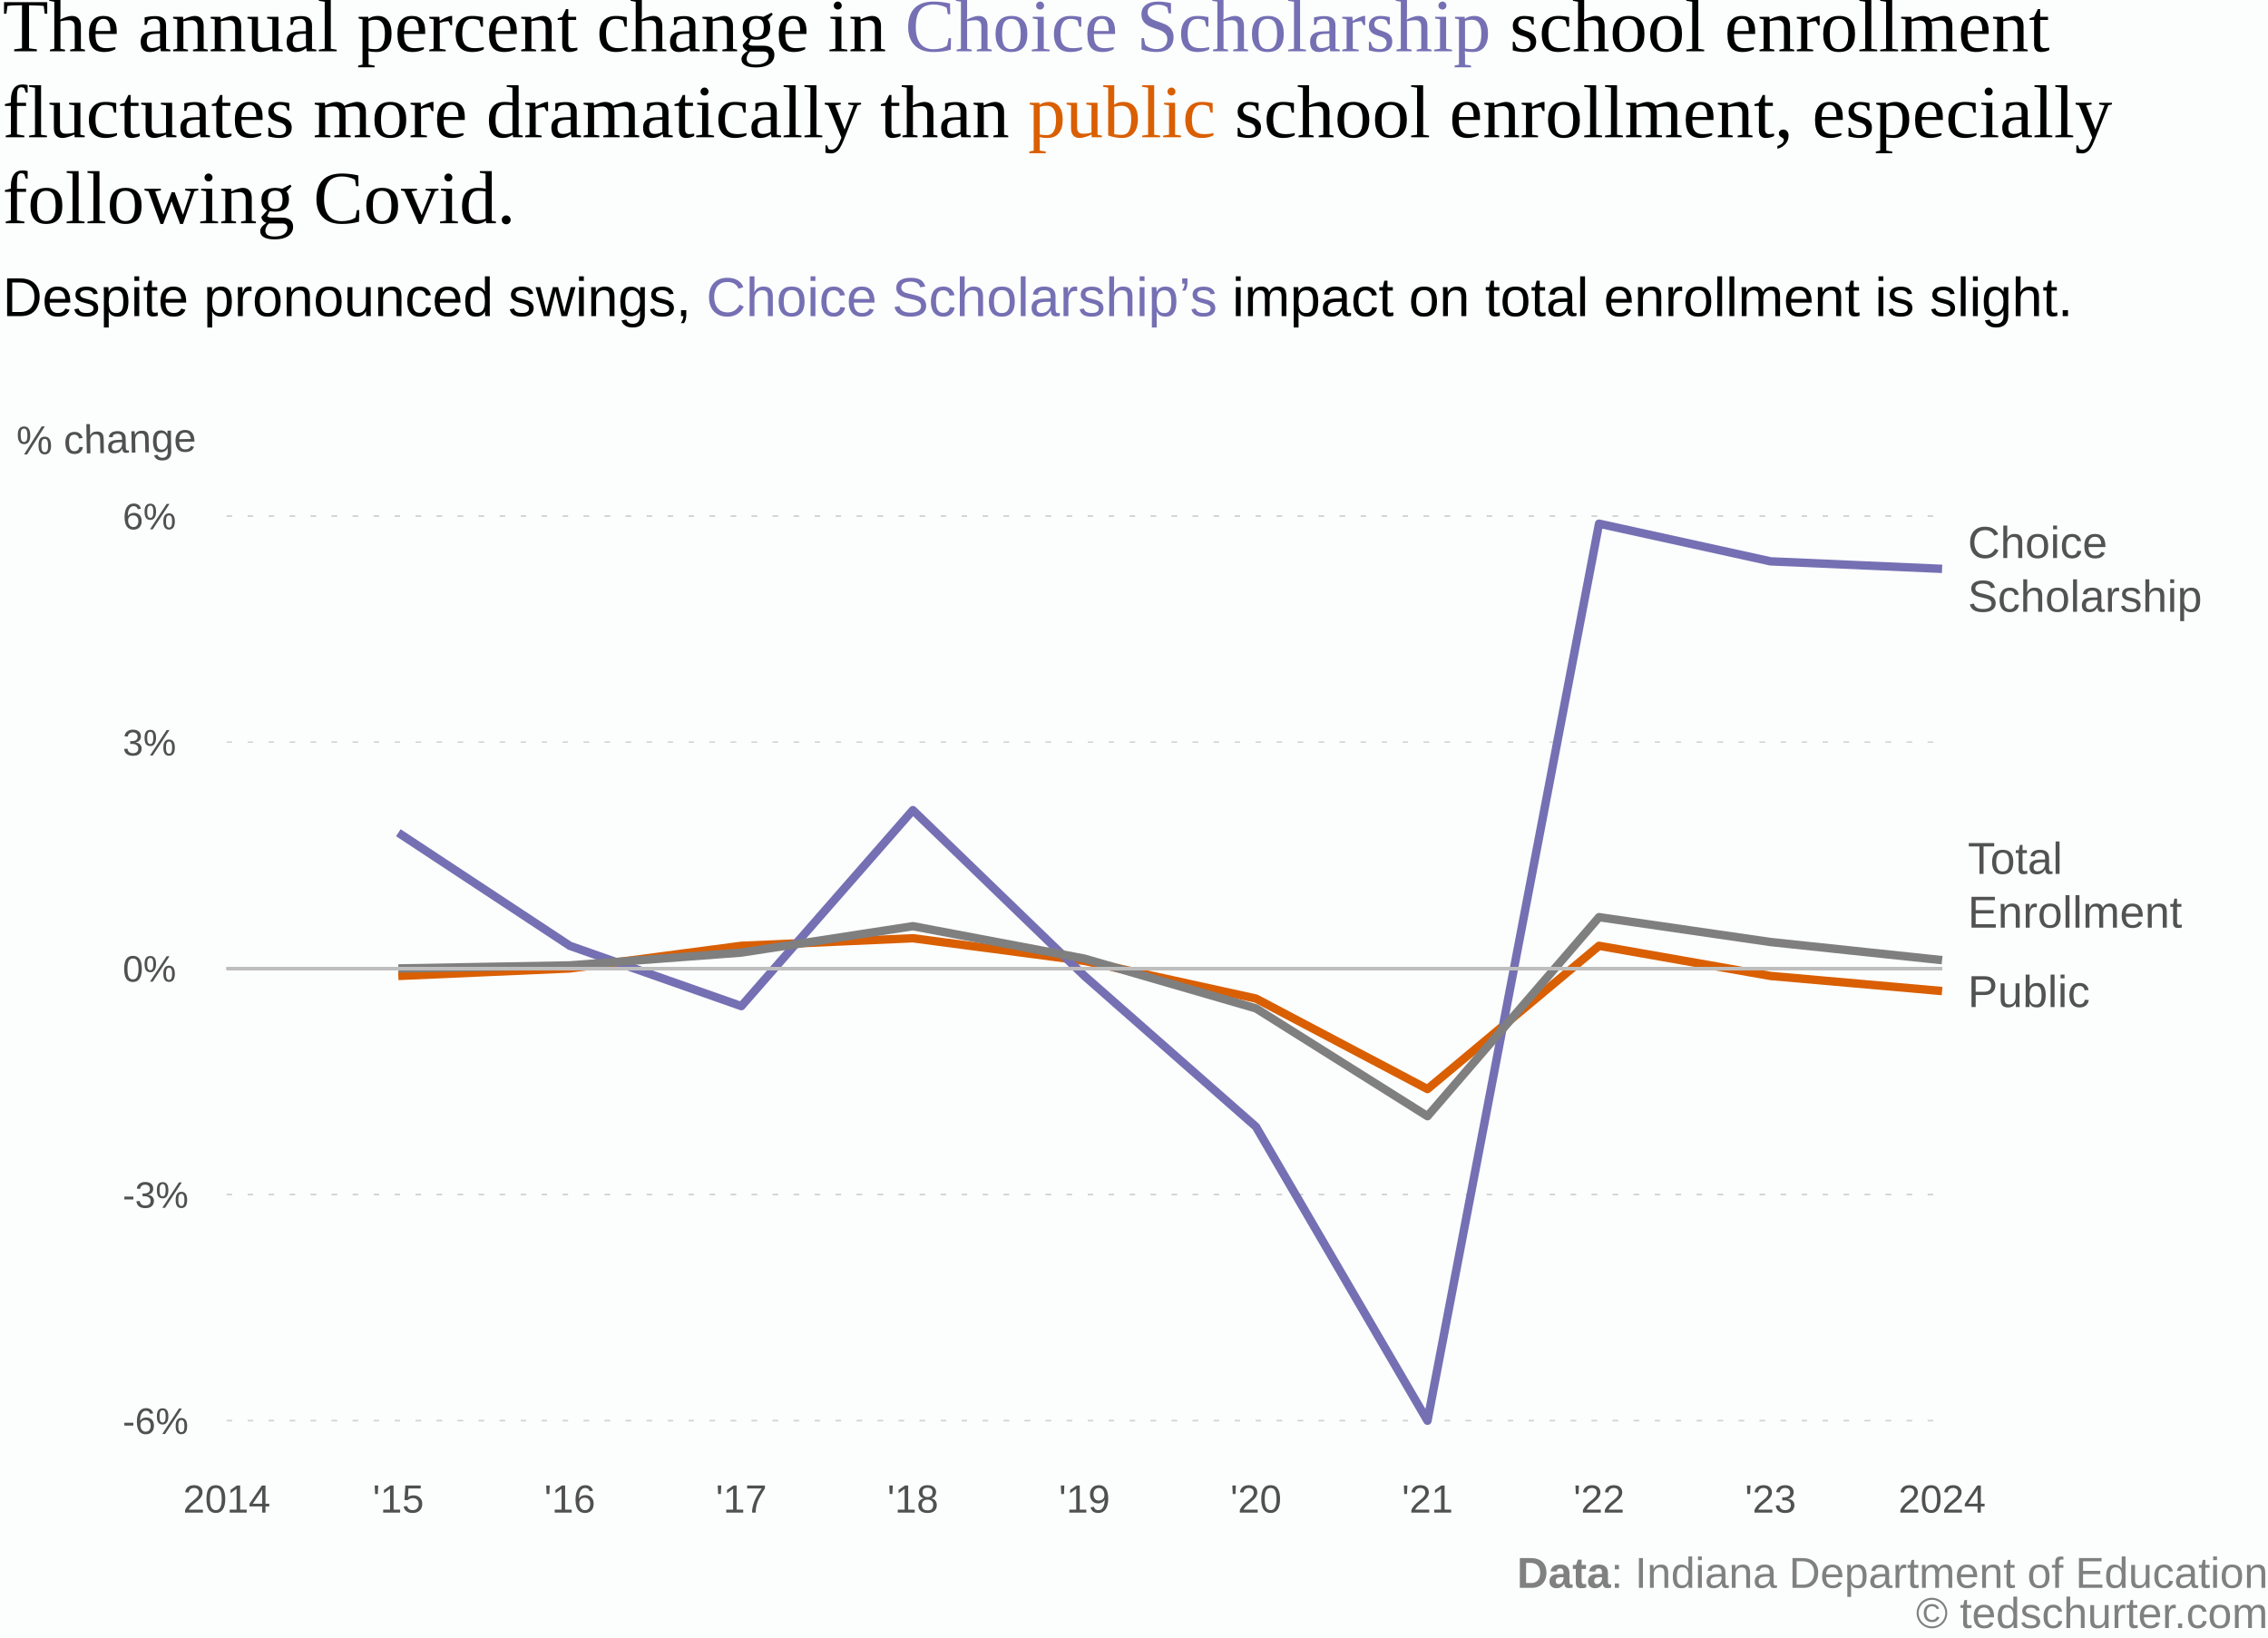
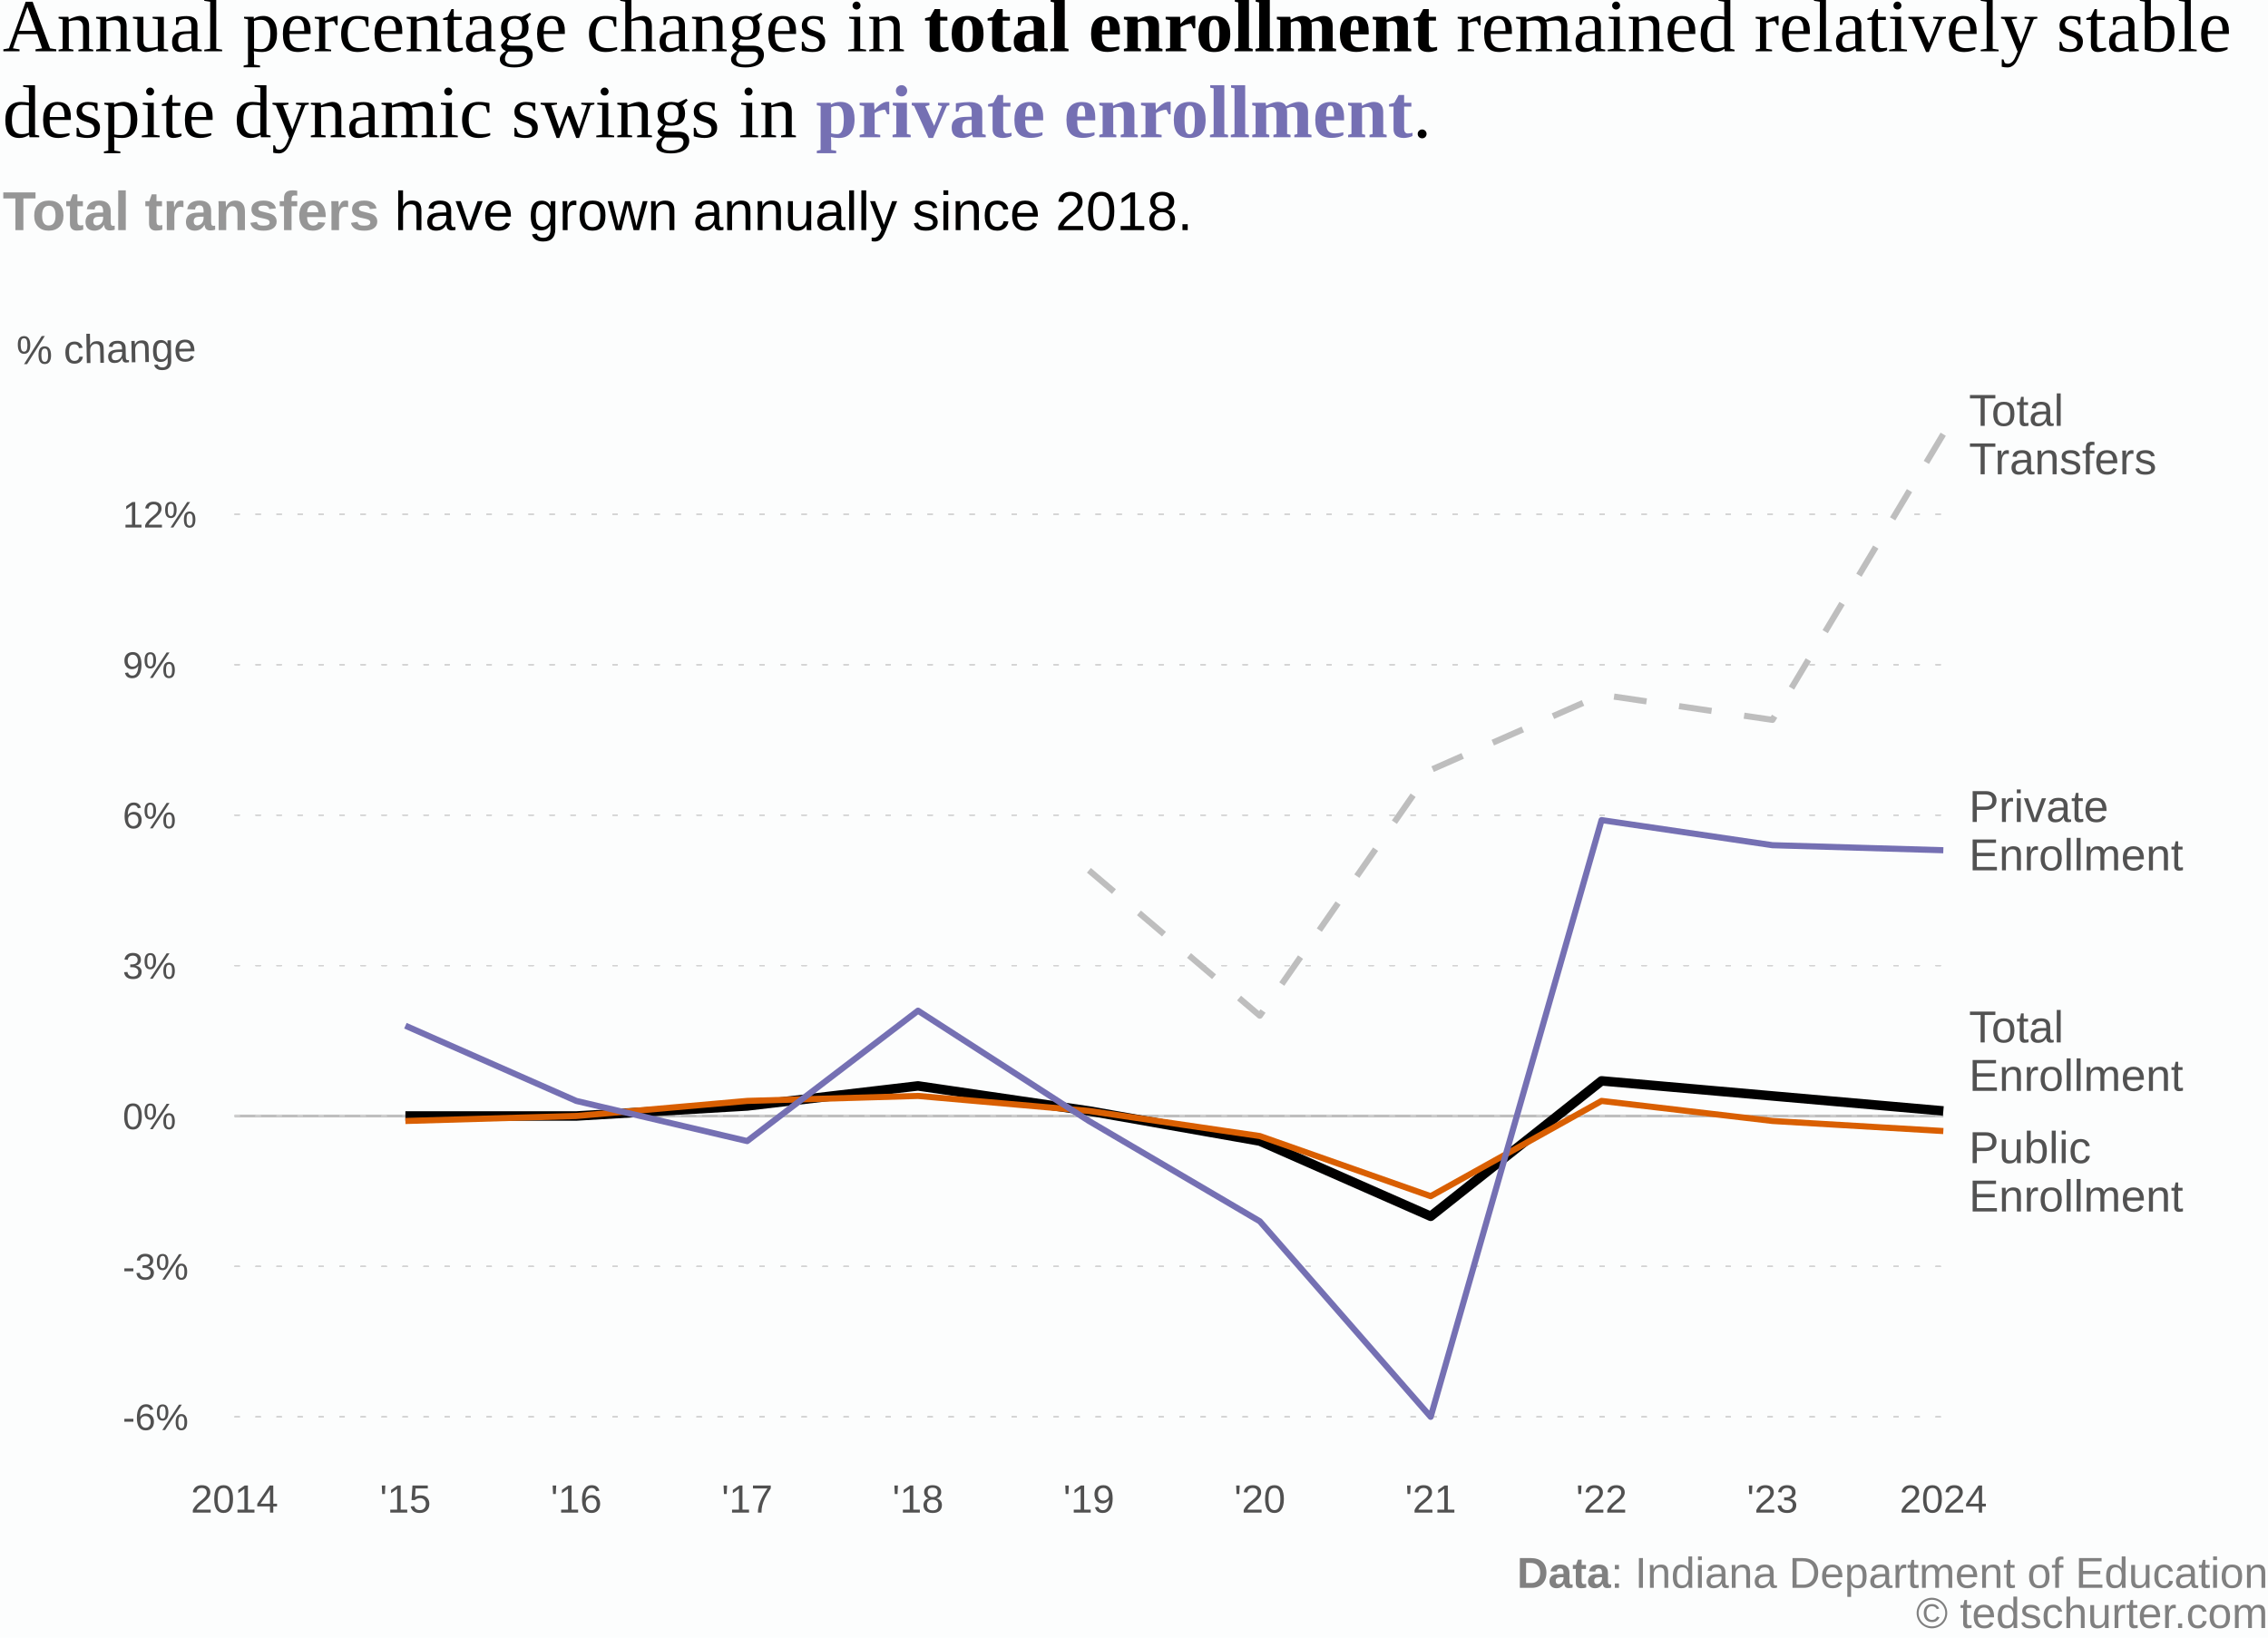
<svg xmlns="http://www.w3.org/2000/svg" class="svglite" width="432.00pt" height="312.00pt" viewBox="0 0 432.00 312.00">
  <defs>
    <style type="text/css">
    .svglite line, .svglite polyline, .svglite polygon, .svglite path, .svglite rect, .svglite circle {
      fill: none;
      stroke: #000000;
      stroke-linecap: round;
      stroke-linejoin: round;
      stroke-miterlimit: 10.00;
    }
    .svglite text {
      white-space: pre;
    }
  </style>
  </defs>
  <rect width="100%" height="100%" style="stroke: none; fill: #FCFDFD;" />
  <defs>
    <clipPath id="cpMC4wMHw0MzIuMDB8MC4wMHwzMTIuMDA=">
      <rect x="0.00" y="0.00" width="432.00" height="312.00" />
    </clipPath>
  </defs>
  <g clip-path="url(#cpMC4wMHw0MzIuMDB8MC4wMHwzMTIuMDA=)">
-     <rect x="0.00" y="0.00" width="432.00" height="312.00" style="stroke-width: 1.07; stroke: none; fill: #FCFDFD;" />
+     <rect x="0.00" y="-0" width="432.00" height="312.00" style="stroke-width: 1.07; stroke: none; fill: #FCFDFD;" />
  </g>
  <defs>
-     <clipPath id="cpMTguNjl8NDMyLjAwfDg5LjcxfDI3OS4zMA==">
-       <rect x="18.69" y="89.71" width="413.31" height="189.59" />
+     <clipPath id="cpMjAuMjZ8NDMyLjAwfDczLjMzfDI3OS4zMA==">
+       <rect x="20.26" y="73.33" width="411.74" height="205.97" />
    </clipPath>
  </defs>
-   <g clip-path="url(#cpMTguNjl8NDMyLjAwfDg5LjcxfDI3OS4zMA==)">
-     <rect x="18.69" y="89.71" width="413.31" height="189.59" style="stroke-width: 1.07; stroke: none; fill: #FCFDFD;" />
-     <line x1="43.19" y1="270.68" x2="369.92" y2="270.68" style="stroke-width: 0.21; stroke: #D3D3D3; stroke-dasharray: 1.00,3.00; stroke-linecap: butt;" />
-     <line x1="43.19" y1="227.60" x2="369.92" y2="227.60" style="stroke-width: 0.21; stroke: #D3D3D3; stroke-dasharray: 1.00,3.00; stroke-linecap: butt;" />
-     <line x1="43.19" y1="184.51" x2="369.92" y2="184.51" style="stroke-width: 0.21; stroke: #D3D3D3; stroke-dasharray: 1.00,3.00; stroke-linecap: butt;" />
-     <line x1="43.19" y1="141.42" x2="369.92" y2="141.42" style="stroke-width: 0.21; stroke: #D3D3D3; stroke-dasharray: 1.00,3.00; stroke-linecap: butt;" />
-     <line x1="43.19" y1="98.33" x2="369.92" y2="98.33" style="stroke-width: 0.21; stroke: #D3D3D3; stroke-dasharray: 1.00,3.00; stroke-linecap: butt;" />
-     <line x1="43.19" y1="270.68" x2="369.92" y2="270.68" style="stroke-width: 0.21; stroke: #D3D3D3; stroke-dasharray: 1.00,3.00; stroke-linecap: butt;" />
-     <line x1="43.19" y1="227.60" x2="369.92" y2="227.60" style="stroke-width: 0.21; stroke: #D3D3D3; stroke-dasharray: 1.00,3.00; stroke-linecap: butt;" />
-     <line x1="43.19" y1="184.51" x2="369.92" y2="184.51" style="stroke-width: 0.21; stroke: #D3D3D3; stroke-dasharray: 1.00,3.00; stroke-linecap: butt;" />
-     <line x1="43.19" y1="141.42" x2="369.92" y2="141.42" style="stroke-width: 0.21; stroke: #D3D3D3; stroke-dasharray: 1.00,3.00; stroke-linecap: butt;" />
-     <line x1="43.19" y1="98.33" x2="369.92" y2="98.33" style="stroke-width: 0.21; stroke: #D3D3D3; stroke-dasharray: 1.00,3.00; stroke-linecap: butt;" />
-     <line x1="43.19" y1="270.68" x2="369.92" y2="270.68" style="stroke-width: 0.21; stroke: #D3D3D3; stroke-dasharray: 1.00,3.00; stroke-linecap: butt;" />
-     <line x1="43.19" y1="227.60" x2="369.92" y2="227.60" style="stroke-width: 0.21; stroke: #D3D3D3; stroke-dasharray: 1.00,3.00; stroke-linecap: butt;" />
-     <line x1="43.19" y1="184.51" x2="369.92" y2="184.51" style="stroke-width: 0.21; stroke: #D3D3D3; stroke-dasharray: 1.00,3.00; stroke-linecap: butt;" />
-     <line x1="43.19" y1="141.42" x2="369.92" y2="141.42" style="stroke-width: 0.21; stroke: #D3D3D3; stroke-dasharray: 1.00,3.00; stroke-linecap: butt;" />
-     <line x1="43.19" y1="98.33" x2="369.92" y2="98.33" style="stroke-width: 0.21; stroke: #D3D3D3; stroke-dasharray: 1.00,3.00; stroke-linecap: butt;" />
-     <line x1="43.19" y1="270.68" x2="369.92" y2="270.68" style="stroke-width: 0.21; stroke: #D3D3D3; stroke-dasharray: 1.00,3.00; stroke-linecap: butt;" />
-     <line x1="43.19" y1="227.60" x2="369.92" y2="227.60" style="stroke-width: 0.21; stroke: #D3D3D3; stroke-dasharray: 1.00,3.00; stroke-linecap: butt;" />
-     <line x1="43.19" y1="184.51" x2="369.92" y2="184.51" style="stroke-width: 0.21; stroke: #D3D3D3; stroke-dasharray: 1.00,3.00; stroke-linecap: butt;" />
-     <line x1="43.19" y1="141.42" x2="369.92" y2="141.42" style="stroke-width: 0.21; stroke: #D3D3D3; stroke-dasharray: 1.00,3.00; stroke-linecap: butt;" />
-     <line x1="43.19" y1="98.33" x2="369.92" y2="98.33" style="stroke-width: 0.21; stroke: #D3D3D3; stroke-dasharray: 1.00,3.00; stroke-linecap: butt;" />
-     <polyline points="75.87,185.94 108.54,184.51 141.21,180.20 173.88,178.76 206.56,183.07 239.23,190.25 271.90,207.49 304.58,180.20 337.25,185.94 369.92,188.82 " style="stroke-width: 1.60; stroke: #D95F02; stroke-linecap: butt;" />
-     <polyline points="75.87,158.65 108.54,180.20 141.21,191.69 173.88,154.35 206.56,185.94 239.23,214.67 271.90,270.68 304.58,99.77 337.25,106.95 369.92,108.38 " style="stroke-width: 1.60; stroke: #7570B3; stroke-linecap: butt;" />
-     <polyline points="75.87,184.51 108.54,183.93 141.21,181.49 173.88,176.46 206.56,182.64 239.23,192.12 271.90,212.66 304.58,174.74 337.25,179.48 369.92,182.93 " style="stroke-width: 1.60; stroke: #7F7F7F; stroke-linecap: butt;" />
-     <line x1="43.19" y1="184.51" x2="369.92" y2="184.51" style="stroke-width: 0.53; stroke: #BEBEBE; stroke-linecap: butt;" />
-     <line x1="43.19" y1="184.51" x2="369.92" y2="184.51" style="stroke-width: 0.53; stroke: #BEBEBE; stroke-linecap: butt;" />
-     <line x1="43.19" y1="184.51" x2="369.92" y2="184.51" style="stroke-width: 0.53; stroke: #BEBEBE; stroke-linecap: butt;" />
-     <line x1="43.19" y1="184.51" x2="369.92" y2="184.51" style="stroke-width: 0.53; stroke: #BEBEBE; stroke-linecap: butt;" />
-     <line x1="43.19" y1="184.51" x2="369.92" y2="184.51" style="stroke-width: 0.53; stroke: #BEBEBE; stroke-linecap: butt;" />
-     <line x1="43.19" y1="184.51" x2="369.92" y2="184.51" style="stroke-width: 0.53; stroke: #BEBEBE; stroke-linecap: butt;" />
-     <line x1="43.19" y1="184.51" x2="369.92" y2="184.51" style="stroke-width: 0.53; stroke: #BEBEBE; stroke-linecap: butt;" />
-     <line x1="43.19" y1="184.51" x2="369.92" y2="184.51" style="stroke-width: 0.53; stroke: #BEBEBE; stroke-linecap: butt;" />
-     <line x1="43.19" y1="184.51" x2="369.92" y2="184.51" style="stroke-width: 0.53; stroke: #BEBEBE; stroke-linecap: butt;" />
-     <line x1="43.19" y1="184.51" x2="369.92" y2="184.51" style="stroke-width: 0.53; stroke: #BEBEBE; stroke-linecap: butt;" />
-     <line x1="43.19" y1="184.51" x2="369.92" y2="184.51" style="stroke-width: 0.53; stroke: #BEBEBE; stroke-linecap: butt;" />
-     <line x1="43.19" y1="184.51" x2="369.92" y2="184.51" style="stroke-width: 0.53; stroke: #BEBEBE; stroke-linecap: butt;" />
-     <line x1="43.19" y1="184.51" x2="369.92" y2="184.51" style="stroke-width: 0.53; stroke: #BEBEBE; stroke-linecap: butt;" />
-     <line x1="43.19" y1="184.51" x2="369.92" y2="184.51" style="stroke-width: 0.53; stroke: #BEBEBE; stroke-linecap: butt;" />
-     <line x1="43.19" y1="184.51" x2="369.92" y2="184.51" style="stroke-width: 0.53; stroke: #BEBEBE; stroke-linecap: butt;" />
-     <line x1="43.19" y1="184.51" x2="369.92" y2="184.51" style="stroke-width: 0.53; stroke: #BEBEBE; stroke-linecap: butt;" />
-     <line x1="43.19" y1="184.51" x2="369.92" y2="184.51" style="stroke-width: 0.53; stroke: #BEBEBE; stroke-linecap: butt;" />
-     <line x1="43.19" y1="184.51" x2="369.92" y2="184.51" style="stroke-width: 0.53; stroke: #BEBEBE; stroke-linecap: butt;" />
-     <line x1="43.19" y1="184.51" x2="369.92" y2="184.51" style="stroke-width: 0.53; stroke: #BEBEBE; stroke-linecap: butt;" />
-     <line x1="43.19" y1="184.51" x2="369.92" y2="184.51" style="stroke-width: 0.53; stroke: #BEBEBE; stroke-linecap: butt;" />
-     <line x1="43.19" y1="184.51" x2="369.92" y2="184.51" style="stroke-width: 0.53; stroke: #BEBEBE; stroke-linecap: butt;" />
-     <line x1="43.19" y1="184.51" x2="369.92" y2="184.51" style="stroke-width: 0.53; stroke: #BEBEBE; stroke-linecap: butt;" />
-     <text x="374.82" y="191.87" style="font-size: 8.54px;fill: #525252; font-family: &quot;Arial&quot;;" textLength="23.23px" lengthAdjust="spacingAndGlyphs">Public</text>
-     <text x="374.82" y="106.32" style="font-size: 8.54px;fill: #525252; font-family: &quot;Arial&quot;;" textLength="26.56px" lengthAdjust="spacingAndGlyphs">Choice</text>
-     <text x="374.82" y="116.56" style="font-size: 8.54px;fill: #525252; font-family: &quot;Arial&quot;;" textLength="44.58px" lengthAdjust="spacingAndGlyphs">Scholarship</text>
-     <text x="374.82" y="166.50" style="font-size: 8.54px;fill: #525252; font-family: &quot;Arial&quot;;" textLength="18.02px" lengthAdjust="spacingAndGlyphs">Total</text>
-     <text x="374.82" y="176.74" style="font-size: 8.54px;fill: #525252; font-family: &quot;Arial&quot;;" textLength="40.77px" lengthAdjust="spacingAndGlyphs">Enrollment</text>
+   <g clip-path="url(#cpMjAuMjZ8NDMyLjAwfDczLjMzfDI3OS4zMA==)">
+     <rect x="20.26" y="73.33" width="411.74" height="205.97" style="stroke-width: 1.07; stroke: none; fill: #FCFDFD;" />
+     <line x1="44.67" y1="212.62" x2="370.16" y2="212.62" style="stroke-width: 0.53; stroke: #BEBEBE; stroke-linecap: butt;" />
+     <line x1="44.67" y1="269.94" x2="370.16" y2="269.94" style="stroke-width: 0.21; stroke: #D3D3D3; stroke-dasharray: 1.00,3.00; stroke-linecap: butt;" />
+     <line x1="44.67" y1="241.28" x2="370.16" y2="241.28" style="stroke-width: 0.21; stroke: #D3D3D3; stroke-dasharray: 1.00,3.00; stroke-linecap: butt;" />
+     <line x1="44.67" y1="212.62" x2="370.16" y2="212.62" style="stroke-width: 0.21; stroke: #D3D3D3; stroke-dasharray: 1.00,3.00; stroke-linecap: butt;" />
+     <line x1="44.67" y1="183.96" x2="370.16" y2="183.96" style="stroke-width: 0.21; stroke: #D3D3D3; stroke-dasharray: 1.00,3.00; stroke-linecap: butt;" />
+     <line x1="44.67" y1="155.30" x2="370.16" y2="155.30" style="stroke-width: 0.21; stroke: #D3D3D3; stroke-dasharray: 1.00,3.00; stroke-linecap: butt;" />
+     <line x1="44.67" y1="126.64" x2="370.16" y2="126.64" style="stroke-width: 0.21; stroke: #D3D3D3; stroke-dasharray: 1.00,3.00; stroke-linecap: butt;" />
+     <line x1="44.67" y1="97.98" x2="370.16" y2="97.98" style="stroke-width: 0.21; stroke: #D3D3D3; stroke-dasharray: 1.00,3.00; stroke-linecap: butt;" />
+     <line x1="44.67" y1="269.94" x2="370.16" y2="269.94" style="stroke-width: 0.21; stroke: #D3D3D3; stroke-dasharray: 1.00,3.00; stroke-linecap: butt;" />
+     <line x1="44.67" y1="241.28" x2="370.16" y2="241.28" style="stroke-width: 0.21; stroke: #D3D3D3; stroke-dasharray: 1.00,3.00; stroke-linecap: butt;" />
+     <line x1="44.67" y1="212.62" x2="370.16" y2="212.62" style="stroke-width: 0.21; stroke: #D3D3D3; stroke-dasharray: 1.00,3.00; stroke-linecap: butt;" />
+     <line x1="44.67" y1="183.96" x2="370.16" y2="183.96" style="stroke-width: 0.21; stroke: #D3D3D3; stroke-dasharray: 1.00,3.00; stroke-linecap: butt;" />
+     <line x1="44.67" y1="155.30" x2="370.16" y2="155.30" style="stroke-width: 0.21; stroke: #D3D3D3; stroke-dasharray: 1.00,3.00; stroke-linecap: butt;" />
+     <line x1="44.67" y1="126.64" x2="370.16" y2="126.64" style="stroke-width: 0.21; stroke: #D3D3D3; stroke-dasharray: 1.00,3.00; stroke-linecap: butt;" />
+     <line x1="44.67" y1="97.98" x2="370.16" y2="97.98" style="stroke-width: 0.21; stroke: #D3D3D3; stroke-dasharray: 1.00,3.00; stroke-linecap: butt;" />
+     <line x1="44.67" y1="269.94" x2="370.16" y2="269.94" style="stroke-width: 0.21; stroke: #D3D3D3; stroke-dasharray: 1.00,3.00; stroke-linecap: butt;" />
+     <line x1="44.67" y1="241.28" x2="370.16" y2="241.28" style="stroke-width: 0.21; stroke: #D3D3D3; stroke-dasharray: 1.00,3.00; stroke-linecap: butt;" />
+     <line x1="44.67" y1="212.62" x2="370.16" y2="212.62" style="stroke-width: 0.21; stroke: #D3D3D3; stroke-dasharray: 1.00,3.00; stroke-linecap: butt;" />
+     <line x1="44.67" y1="183.96" x2="370.16" y2="183.96" style="stroke-width: 0.21; stroke: #D3D3D3; stroke-dasharray: 1.00,3.00; stroke-linecap: butt;" />
+     <line x1="44.67" y1="155.30" x2="370.16" y2="155.30" style="stroke-width: 0.21; stroke: #D3D3D3; stroke-dasharray: 1.00,3.00; stroke-linecap: butt;" />
+     <line x1="44.67" y1="126.64" x2="370.16" y2="126.64" style="stroke-width: 0.21; stroke: #D3D3D3; stroke-dasharray: 1.00,3.00; stroke-linecap: butt;" />
+     <line x1="44.67" y1="97.98" x2="370.16" y2="97.98" style="stroke-width: 0.21; stroke: #D3D3D3; stroke-dasharray: 1.00,3.00; stroke-linecap: butt;" />
+     <line x1="44.67" y1="269.94" x2="370.16" y2="269.94" style="stroke-width: 0.21; stroke: #D3D3D3; stroke-dasharray: 1.00,3.00; stroke-linecap: butt;" />
+     <line x1="44.67" y1="241.28" x2="370.16" y2="241.28" style="stroke-width: 0.21; stroke: #D3D3D3; stroke-dasharray: 1.00,3.00; stroke-linecap: butt;" />
+     <line x1="44.67" y1="212.62" x2="370.16" y2="212.62" style="stroke-width: 0.21; stroke: #D3D3D3; stroke-dasharray: 1.00,3.00; stroke-linecap: butt;" />
+     <line x1="44.67" y1="183.96" x2="370.16" y2="183.96" style="stroke-width: 0.21; stroke: #D3D3D3; stroke-dasharray: 1.00,3.00; stroke-linecap: butt;" />
+     <line x1="44.67" y1="155.30" x2="370.16" y2="155.30" style="stroke-width: 0.21; stroke: #D3D3D3; stroke-dasharray: 1.00,3.00; stroke-linecap: butt;" />
+     <line x1="44.67" y1="126.64" x2="370.16" y2="126.64" style="stroke-width: 0.21; stroke: #D3D3D3; stroke-dasharray: 1.00,3.00; stroke-linecap: butt;" />
+     <line x1="44.67" y1="97.98" x2="370.16" y2="97.98" style="stroke-width: 0.21; stroke: #D3D3D3; stroke-dasharray: 1.00,3.00; stroke-linecap: butt;" />
+     <polyline points="77.22,212.62 109.77,212.62 142.32,210.71 174.86,206.89 207.41,211.66 239.96,217.40 272.51,231.73 305.06,205.93 337.61,208.80 370.16,211.66 " style="stroke-width: 1.81; stroke-linecap: butt;" />
+     <polyline points="77.22,213.57 109.77,212.62 142.32,209.75 174.86,208.80 207.41,211.66 239.96,216.44 272.51,227.90 305.06,209.75 337.61,213.57 370.16,215.49 " style="stroke-width: 1.17; stroke: #D95F02; stroke-linecap: butt;" />
+     <polyline points="77.22,195.42 109.77,209.75 142.32,217.40 174.86,192.56 207.41,213.57 239.96,232.68 272.51,269.94 305.06,156.25 337.61,161.03 370.16,161.99 " style="stroke-width: 1.17; stroke: #7570B3; stroke-linecap: butt;" />
+     <polyline points="207.41,165.81 239.96,193.51 272.51,146.70 305.06,132.37 337.61,137.15 370.16,82.69 " style="stroke-width: 1.17; stroke: #BEBEBE; stroke-dasharray: 6.26,6.26; stroke-linecap: butt;" />
+     <text x="375.04" y="198.61" style="font-size: 8.54px;fill: #525252; font-family: &quot;Arial&quot;;" textLength="18.02px" lengthAdjust="spacingAndGlyphs">Total</text>
+     <text x="375.04" y="207.83" style="font-size: 8.54px;fill: #525252; font-family: &quot;Arial&quot;;" textLength="40.77px" lengthAdjust="spacingAndGlyphs">Enrollment</text>
+     <text x="375.04" y="221.60" style="font-size: 8.54px;fill: #525252; font-family: &quot;Arial&quot;;" textLength="23.23px" lengthAdjust="spacingAndGlyphs">Public</text>
+     <text x="375.04" y="230.82" style="font-size: 8.54px;fill: #525252; font-family: &quot;Arial&quot;;" textLength="40.77px" lengthAdjust="spacingAndGlyphs">Enrollment</text>
+     <text x="375.04" y="156.60" style="font-size: 8.54px;fill: #525252; font-family: &quot;Arial&quot;;" textLength="26.55px" lengthAdjust="spacingAndGlyphs">Private</text>
+     <text x="375.04" y="165.82" style="font-size: 8.54px;fill: #525252; font-family: &quot;Arial&quot;;" textLength="40.77px" lengthAdjust="spacingAndGlyphs">Enrollment</text>
+     <text x="375.04" y="81.14" style="font-size: 8.54px;fill: #525252; font-family: &quot;Arial&quot;;" textLength="18.02px" lengthAdjust="spacingAndGlyphs">Total</text>
+     <text x="375.04" y="90.36" style="font-size: 8.54px;fill: #525252; font-family: &quot;Arial&quot;;" textLength="35.73px" lengthAdjust="spacingAndGlyphs">Transfers</text>
  </g>
  <g clip-path="url(#cpMC4wMHw0MzIuMDB8MC4wMHwzMTIuMDA=)">
-     <text x="23.37" y="273.20" style="font-size: 7.04px;fill: #505050; font-family: &quot;Arial&quot;;" textLength="12.51px" lengthAdjust="spacingAndGlyphs">-6%</text>
-     <text x="23.37" y="230.12" style="font-size: 7.04px;fill: #505050; font-family: &quot;Arial&quot;;" textLength="12.51px" lengthAdjust="spacingAndGlyphs">-3%</text>
-     <text x="23.37" y="187.03" style="font-size: 7.04px;fill: #505050; font-family: &quot;Arial&quot;;" textLength="10.17px" lengthAdjust="spacingAndGlyphs">0%</text>
-     <text x="23.37" y="143.94" style="font-size: 7.04px;fill: #505050; font-family: &quot;Arial&quot;;" textLength="10.17px" lengthAdjust="spacingAndGlyphs">3%</text>
-     <text x="23.37" y="100.85" style="font-size: 7.04px;fill: #505050; font-family: &quot;Arial&quot;;" textLength="10.17px" lengthAdjust="spacingAndGlyphs">6%</text>
-     <text x="43.19" y="288.18" text-anchor="middle" style="font-size: 7.48px;fill: #505050; font-family: &quot;Arial&quot;;" textLength="16.62px" lengthAdjust="spacingAndGlyphs">2014</text>
-     <text x="75.87" y="288.18" text-anchor="middle" style="font-size: 7.48px;fill: #505050; font-family: &quot;Arial&quot;;" textLength="9.73px" lengthAdjust="spacingAndGlyphs">'15</text>
-     <text x="108.54" y="288.18" text-anchor="middle" style="font-size: 7.48px;fill: #505050; font-family: &quot;Arial&quot;;" textLength="9.73px" lengthAdjust="spacingAndGlyphs">'16</text>
-     <text x="141.21" y="288.18" text-anchor="middle" style="font-size: 7.48px;fill: #505050; font-family: &quot;Arial&quot;;" textLength="9.73px" lengthAdjust="spacingAndGlyphs">'17</text>
-     <text x="173.88" y="288.18" text-anchor="middle" style="font-size: 7.48px;fill: #505050; font-family: &quot;Arial&quot;;" textLength="9.73px" lengthAdjust="spacingAndGlyphs">'18</text>
-     <text x="206.56" y="288.18" text-anchor="middle" style="font-size: 7.48px;fill: #505050; font-family: &quot;Arial&quot;;" textLength="9.73px" lengthAdjust="spacingAndGlyphs">'19</text>
-     <text x="239.23" y="288.18" text-anchor="middle" style="font-size: 7.48px;fill: #505050; font-family: &quot;Arial&quot;;" textLength="9.73px" lengthAdjust="spacingAndGlyphs">'20</text>
-     <text x="271.90" y="288.18" text-anchor="middle" style="font-size: 7.48px;fill: #505050; font-family: &quot;Arial&quot;;" textLength="9.73px" lengthAdjust="spacingAndGlyphs">'21</text>
-     <text x="304.58" y="288.18" text-anchor="middle" style="font-size: 7.48px;fill: #505050; font-family: &quot;Arial&quot;;" textLength="9.73px" lengthAdjust="spacingAndGlyphs">'22</text>
-     <text x="337.25" y="288.18" text-anchor="middle" style="font-size: 7.48px;fill: #505050; font-family: &quot;Arial&quot;;" textLength="9.73px" lengthAdjust="spacingAndGlyphs">'23</text>
-     <text x="369.92" y="288.18" text-anchor="middle" style="font-size: 7.48px;fill: #505050; font-family: &quot;Arial&quot;;" textLength="16.62px" lengthAdjust="spacingAndGlyphs">2024</text>
-     <text transform="translate(37.42,86.02) rotate(-1)" text-anchor="end" style="font-size: 7.70px;fill: #505050; font-family: &quot;Arial&quot;;" textLength="34.21px" lengthAdjust="spacingAndGlyphs">% change</text>
-     <text x="0.50" y="60.22" style="font-size: 10.45px; font-family: &quot;Arial&quot;;" textLength="35.39px" lengthAdjust="spacingAndGlyphs">Despite</text>
-     <text x="38.79" y="60.22" style="font-size: 10.45px; font-family: &quot;Arial&quot;;" textLength="55.12px" lengthAdjust="spacingAndGlyphs">pronounced</text>
-     <text x="96.81" y="60.22" style="font-size: 10.45px; font-family: &quot;Arial&quot;;" textLength="34.80px" lengthAdjust="spacingAndGlyphs">swings,</text>
-     <text x="134.52" y="60.22" style="font-size: 10.45px;fill: #7570B3; font-family: &quot;Arial&quot;;" textLength="32.49px" lengthAdjust="spacingAndGlyphs">Choice</text>
-     <text x="169.91" y="60.22" style="font-size: 10.45px;fill: #7570B3; font-family: &quot;Arial&quot;;" textLength="61.88px" lengthAdjust="spacingAndGlyphs">Scholarship’s</text>
-     <text x="234.69" y="60.22" style="font-size: 10.45px; font-family: &quot;Arial&quot;;" textLength="30.74px" lengthAdjust="spacingAndGlyphs">impact</text>
-     <text x="268.34" y="60.22" style="font-size: 10.45px; font-family: &quot;Arial&quot;;" textLength="11.61px" lengthAdjust="spacingAndGlyphs">on</text>
-     <text x="282.85" y="60.22" style="font-size: 10.45px; font-family: &quot;Arial&quot;;" textLength="19.73px" lengthAdjust="spacingAndGlyphs">total</text>
-     <text x="305.48" y="60.22" style="font-size: 10.45px; font-family: &quot;Arial&quot;;" textLength="48.73px" lengthAdjust="spacingAndGlyphs">enrollment</text>
-     <text x="357.11" y="60.22" style="font-size: 10.45px; font-family: &quot;Arial&quot;;" textLength="7.54px" lengthAdjust="spacingAndGlyphs">is</text>
-     <text x="367.55" y="60.22" style="font-size: 10.45px; font-family: &quot;Arial&quot;;" textLength="27.27px" lengthAdjust="spacingAndGlyphs">slight.</text>
-     <text x="0.50" y="9.77" style="font-size: 14.30px; font-family: &quot;Times New Roman&quot;;" textLength="22.23px" lengthAdjust="spacingAndGlyphs">The</text>
-     <text x="26.30" y="9.77" style="font-size: 14.30px; font-family: &quot;Times New Roman&quot;;" textLength="38.11px" lengthAdjust="spacingAndGlyphs">annual</text>
-     <text x="67.99" y="9.77" style="font-size: 14.30px; font-family: &quot;Times New Roman&quot;;" textLength="42.06px" lengthAdjust="spacingAndGlyphs">percent</text>
-     <text x="113.63" y="9.77" style="font-size: 14.30px; font-family: &quot;Times New Roman&quot;;" textLength="40.48px" lengthAdjust="spacingAndGlyphs">change</text>
-     <text x="157.69" y="9.77" style="font-size: 14.30px; font-family: &quot;Times New Roman&quot;;" textLength="11.12px" lengthAdjust="spacingAndGlyphs">in</text>
-     <text x="172.39" y="9.77" style="font-size: 14.30px;fill: #7570B3; font-family: &quot;Times New Roman&quot;;" textLength="40.50px" lengthAdjust="spacingAndGlyphs">Choice</text>
-     <text x="216.47" y="9.77" style="font-size: 14.30px;fill: #7570B3; font-family: &quot;Times New Roman&quot;;" textLength="67.51px" lengthAdjust="spacingAndGlyphs">Scholarship</text>
-     <text x="287.56" y="9.77" style="font-size: 14.30px; font-family: &quot;Times New Roman&quot;;" textLength="37.33px" lengthAdjust="spacingAndGlyphs">school</text>
-     <text x="328.47" y="9.77" style="font-size: 14.30px; font-family: &quot;Times New Roman&quot;;" textLength="61.94px" lengthAdjust="spacingAndGlyphs">enrollment</text>
-     <text x="0.50" y="26.15" style="font-size: 14.30px; font-family: &quot;Times New Roman&quot;;" textLength="55.58px" lengthAdjust="spacingAndGlyphs">fluctuates</text>
-     <text x="59.65" y="26.15" style="font-size: 14.30px; font-family: &quot;Times New Roman&quot;;" textLength="29.38px" lengthAdjust="spacingAndGlyphs">more</text>
-     <text x="92.61" y="26.15" style="font-size: 14.30px; font-family: &quot;Times New Roman&quot;;" textLength="71.45px" lengthAdjust="spacingAndGlyphs">dramatically</text>
-     <text x="167.64" y="26.15" style="font-size: 14.30px; font-family: &quot;Times New Roman&quot;;" textLength="24.62px" lengthAdjust="spacingAndGlyphs">than</text>
-     <text x="195.83" y="26.15" style="font-size: 14.30px;fill: #D95F02; font-family: &quot;Times New Roman&quot;;" textLength="35.74px" lengthAdjust="spacingAndGlyphs">public</text>
-     <text x="235.15" y="26.15" style="font-size: 14.30px; font-family: &quot;Times New Roman&quot;;" textLength="37.33px" lengthAdjust="spacingAndGlyphs">school</text>
-     <text x="276.06" y="26.15" style="font-size: 14.30px; font-family: &quot;Times New Roman&quot;;" textLength="65.52px" lengthAdjust="spacingAndGlyphs">enrollment,</text>
-     <text x="345.16" y="26.15" style="font-size: 14.30px; font-family: &quot;Times New Roman&quot;;" textLength="57.16px" lengthAdjust="spacingAndGlyphs">especially</text>
-     <text x="0.50" y="42.53" style="font-size: 14.30px; font-family: &quot;Times New Roman&quot;;" textLength="55.61px" lengthAdjust="spacingAndGlyphs">following</text>
-     <text x="59.68" y="42.53" style="font-size: 14.30px; font-family: &quot;Times New Roman&quot;;" textLength="38.54px" lengthAdjust="spacingAndGlyphs">Covid.</text>
+     <text x="23.37" y="272.46" style="font-size: 7.04px;fill: #505050; font-family: &quot;Arial&quot;;" textLength="12.51px" lengthAdjust="spacingAndGlyphs">-6%</text>
+     <text x="23.37" y="243.80" style="font-size: 7.04px;fill: #505050; font-family: &quot;Arial&quot;;" textLength="12.51px" lengthAdjust="spacingAndGlyphs">-3%</text>
+     <text x="23.37" y="215.14" style="font-size: 7.04px;fill: #505050; font-family: &quot;Arial&quot;;" textLength="10.17px" lengthAdjust="spacingAndGlyphs">0%</text>
+     <text x="23.37" y="186.48" style="font-size: 7.04px;fill: #505050; font-family: &quot;Arial&quot;;" textLength="10.17px" lengthAdjust="spacingAndGlyphs">3%</text>
+     <text x="23.37" y="157.82" style="font-size: 7.04px;fill: #505050; font-family: &quot;Arial&quot;;" textLength="10.17px" lengthAdjust="spacingAndGlyphs">6%</text>
+     <text x="23.37" y="129.16" style="font-size: 7.04px;fill: #505050; font-family: &quot;Arial&quot;;" textLength="10.17px" lengthAdjust="spacingAndGlyphs">9%</text>
+     <text x="23.37" y="100.50" style="font-size: 7.04px;fill: #505050; font-family: &quot;Arial&quot;;" textLength="14.08px" lengthAdjust="spacingAndGlyphs">12%</text>
+     <text x="44.67" y="288.18" text-anchor="middle" style="font-size: 7.48px;fill: #505050; font-family: &quot;Arial&quot;;" textLength="16.62px" lengthAdjust="spacingAndGlyphs">2014</text>
+     <text x="77.22" y="288.18" text-anchor="middle" style="font-size: 7.48px;fill: #505050; font-family: &quot;Arial&quot;;" textLength="9.73px" lengthAdjust="spacingAndGlyphs">'15</text>
+     <text x="109.77" y="288.18" text-anchor="middle" style="font-size: 7.48px;fill: #505050; font-family: &quot;Arial&quot;;" textLength="9.73px" lengthAdjust="spacingAndGlyphs">'16</text>
+     <text x="142.32" y="288.18" text-anchor="middle" style="font-size: 7.48px;fill: #505050; font-family: &quot;Arial&quot;;" textLength="9.73px" lengthAdjust="spacingAndGlyphs">'17</text>
+     <text x="174.86" y="288.18" text-anchor="middle" style="font-size: 7.48px;fill: #505050; font-family: &quot;Arial&quot;;" textLength="9.73px" lengthAdjust="spacingAndGlyphs">'18</text>
+     <text x="207.41" y="288.18" text-anchor="middle" style="font-size: 7.48px;fill: #505050; font-family: &quot;Arial&quot;;" textLength="9.73px" lengthAdjust="spacingAndGlyphs">'19</text>
+     <text x="239.96" y="288.18" text-anchor="middle" style="font-size: 7.48px;fill: #505050; font-family: &quot;Arial&quot;;" textLength="9.73px" lengthAdjust="spacingAndGlyphs">'20</text>
+     <text x="272.51" y="288.18" text-anchor="middle" style="font-size: 7.48px;fill: #505050; font-family: &quot;Arial&quot;;" textLength="9.73px" lengthAdjust="spacingAndGlyphs">'21</text>
+     <text x="305.06" y="288.18" text-anchor="middle" style="font-size: 7.48px;fill: #505050; font-family: &quot;Arial&quot;;" textLength="9.73px" lengthAdjust="spacingAndGlyphs">'22</text>
+     <text x="337.61" y="288.18" text-anchor="middle" style="font-size: 7.48px;fill: #505050; font-family: &quot;Arial&quot;;" textLength="9.73px" lengthAdjust="spacingAndGlyphs">'23</text>
+     <text x="370.16" y="288.18" text-anchor="middle" style="font-size: 7.48px;fill: #505050; font-family: &quot;Arial&quot;;" textLength="16.62px" lengthAdjust="spacingAndGlyphs">2024</text>
+     <text transform="translate(37.42,68.81) rotate(-1)" text-anchor="end" style="font-size: 7.70px;fill: #505050; font-family: &quot;Arial&quot;;" textLength="34.21px" lengthAdjust="spacingAndGlyphs">% change</text>
+     <text x="0.50" y="43.84" style="font-size: 10.45px; font-weight: bold;fill: #969696; font-family: &quot;Arial&quot;;" textLength="24.16px" lengthAdjust="spacingAndGlyphs">Total</text>
+     <text x="27.56" y="43.84" style="font-size: 10.45px; font-weight: bold;fill: #969696; font-family: &quot;Arial&quot;;" textLength="44.67px" lengthAdjust="spacingAndGlyphs">transfers</text>
+     <text x="75.13" y="43.84" style="font-size: 10.45px; font-family: &quot;Arial&quot;;" textLength="22.63px" lengthAdjust="spacingAndGlyphs">have</text>
+     <text x="100.66" y="43.84" style="font-size: 10.45px; font-family: &quot;Arial&quot;;" textLength="28.43px" lengthAdjust="spacingAndGlyphs">grown</text>
+     <text x="131.99" y="43.84" style="font-size: 10.45px; font-family: &quot;Arial&quot;;" textLength="38.87px" lengthAdjust="spacingAndGlyphs">annually</text>
+     <text x="173.77" y="43.84" style="font-size: 10.45px; font-family: &quot;Arial&quot;;" textLength="24.36px" lengthAdjust="spacingAndGlyphs">since</text>
+     <text x="201.03" y="43.84" style="font-size: 10.45px; font-family: &quot;Arial&quot;;" textLength="26.11px" lengthAdjust="spacingAndGlyphs">2018.</text>
+     <text x="0.50" y="9.77" style="font-size: 14.30px; font-family: &quot;Times New Roman&quot;;" textLength="42.09px" lengthAdjust="spacingAndGlyphs">Annual</text>
+     <text x="46.17" y="9.77" style="font-size: 14.30px; font-family: &quot;Times New Roman&quot;;" textLength="61.90px" lengthAdjust="spacingAndGlyphs">percentage</text>
+     <text x="111.64" y="9.77" style="font-size: 14.30px; font-family: &quot;Times New Roman&quot;;" textLength="46.04px" lengthAdjust="spacingAndGlyphs">changes</text>
+     <text x="161.27" y="9.77" style="font-size: 14.30px; font-family: &quot;Times New Roman&quot;;" textLength="11.12px" lengthAdjust="spacingAndGlyphs">in</text>
+     <text x="175.97" y="9.77" style="font-size: 14.30px; font-weight: bold; font-family: &quot;Times New Roman&quot;;" textLength="27.79px" lengthAdjust="spacingAndGlyphs">total</text>
+     <text x="207.34" y="9.77" style="font-size: 14.30px; font-weight: bold; font-family: &quot;Times New Roman&quot;;" textLength="66.45px" lengthAdjust="spacingAndGlyphs">enrollment</text>
+     <text x="277.37" y="9.77" style="font-size: 14.30px; font-family: &quot;Times New Roman&quot;;" textLength="53.19px" lengthAdjust="spacingAndGlyphs">remained</text>
+     <text x="334.13" y="9.77" style="font-size: 14.30px; font-family: &quot;Times New Roman&quot;;" textLength="53.99px" lengthAdjust="spacingAndGlyphs">relatively</text>
+     <text x="391.70" y="9.77" style="font-size: 14.30px; font-family: &quot;Times New Roman&quot;;" textLength="33.35px" lengthAdjust="spacingAndGlyphs">stable</text>
+     <text x="0.50" y="26.15" style="font-size: 14.30px; font-family: &quot;Times New Roman&quot;;" textLength="40.50px" lengthAdjust="spacingAndGlyphs">despite</text>
+     <text x="44.58" y="26.15" style="font-size: 14.30px; font-family: &quot;Times New Roman&quot;;" textLength="49.23px" lengthAdjust="spacingAndGlyphs">dynamic</text>
+     <text x="97.39" y="26.15" style="font-size: 14.30px; font-family: &quot;Times New Roman&quot;;" textLength="39.73px" lengthAdjust="spacingAndGlyphs">swings</text>
+     <text x="140.70" y="26.15" style="font-size: 14.30px; font-family: &quot;Times New Roman&quot;;" textLength="11.12px" lengthAdjust="spacingAndGlyphs">in</text>
+     <text x="155.40" y="26.15" style="font-size: 14.30px; font-weight: bold;fill: #7570B3; font-family: &quot;Times New Roman&quot;;" textLength="43.68px" lengthAdjust="spacingAndGlyphs">private</text>
+     <text x="202.65" y="26.15" style="font-size: 14.30px; font-weight: bold;fill: #7570B3; font-family: &quot;Times New Roman&quot;;" textLength="66.45px" lengthAdjust="spacingAndGlyphs">enrollment</text>
+     <text x="269.10" y="26.15" style="font-size: 14.30px; font-family: &quot;Times New Roman&quot;;" textLength="3.58px" lengthAdjust="spacingAndGlyphs">.</text>
    <text x="288.95" y="302.52" style="font-size: 8.25px; font-weight: bold;fill: #808080; font-family: &quot;Arial&quot;;" textLength="17.88px" lengthAdjust="spacingAndGlyphs">Data</text>
    <text x="306.84" y="302.52" style="font-size: 8.25px;fill: #808080; font-family: &quot;Arial&quot;;" textLength="2.29px" lengthAdjust="spacingAndGlyphs">:</text>
    <text x="311.41" y="302.52" style="font-size: 8.25px;fill: #808080; font-family: &quot;Arial&quot;;" textLength="27.06px" lengthAdjust="spacingAndGlyphs">Indiana</text>
    <text x="340.76" y="302.52" style="font-size: 8.25px;fill: #808080; font-family: &quot;Arial&quot;;" textLength="43.10px" lengthAdjust="spacingAndGlyphs">Department</text>
    <text x="386.15" y="302.52" style="font-size: 8.25px;fill: #808080; font-family: &quot;Arial&quot;;" textLength="6.88px" lengthAdjust="spacingAndGlyphs">of</text>
    <text x="395.32" y="302.52" style="font-size: 8.25px;fill: #808080; font-family: &quot;Arial&quot;;" textLength="36.68px" lengthAdjust="spacingAndGlyphs">Education</text>
    <text x="364.95" y="310.17" style="font-size: 8.25px;fill: #808080; font-family: &quot;Arial&quot;;" textLength="6.08px" lengthAdjust="spacingAndGlyphs">©</text>
    <text x="373.31" y="310.17" style="font-size: 8.25px;fill: #808080; font-family: &quot;Arial&quot;;" textLength="58.69px" lengthAdjust="spacingAndGlyphs">tedschurter.com</text>
  </g>
</svg>
